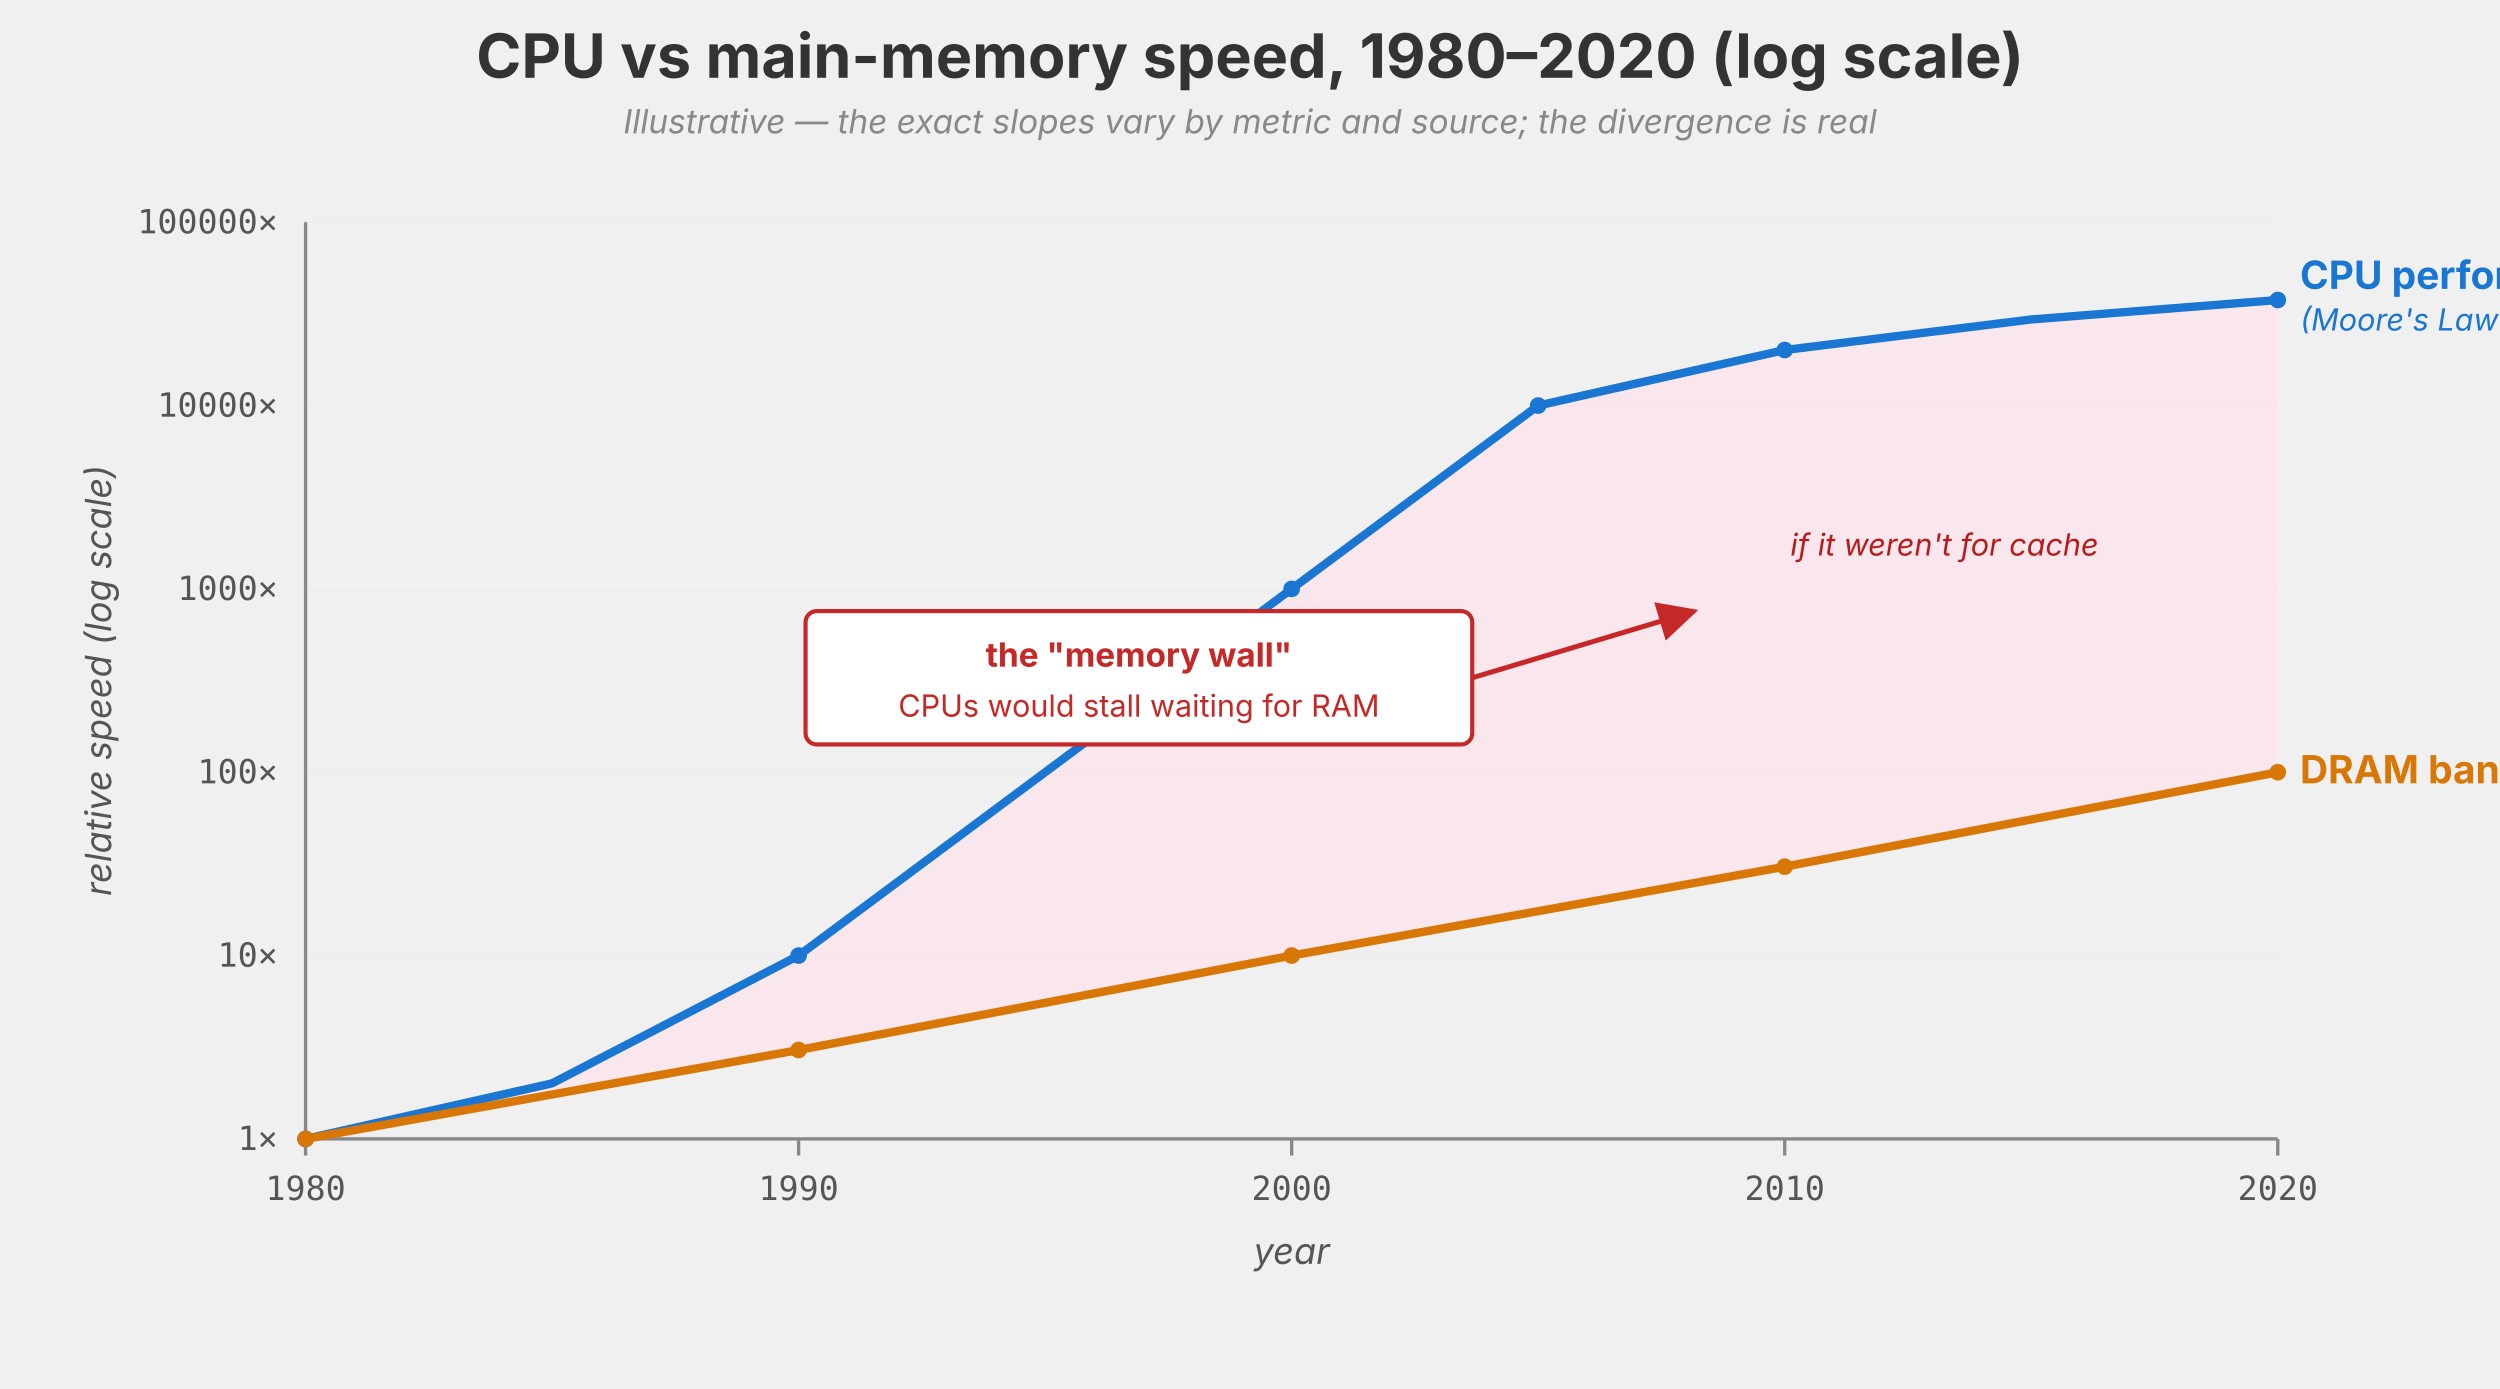
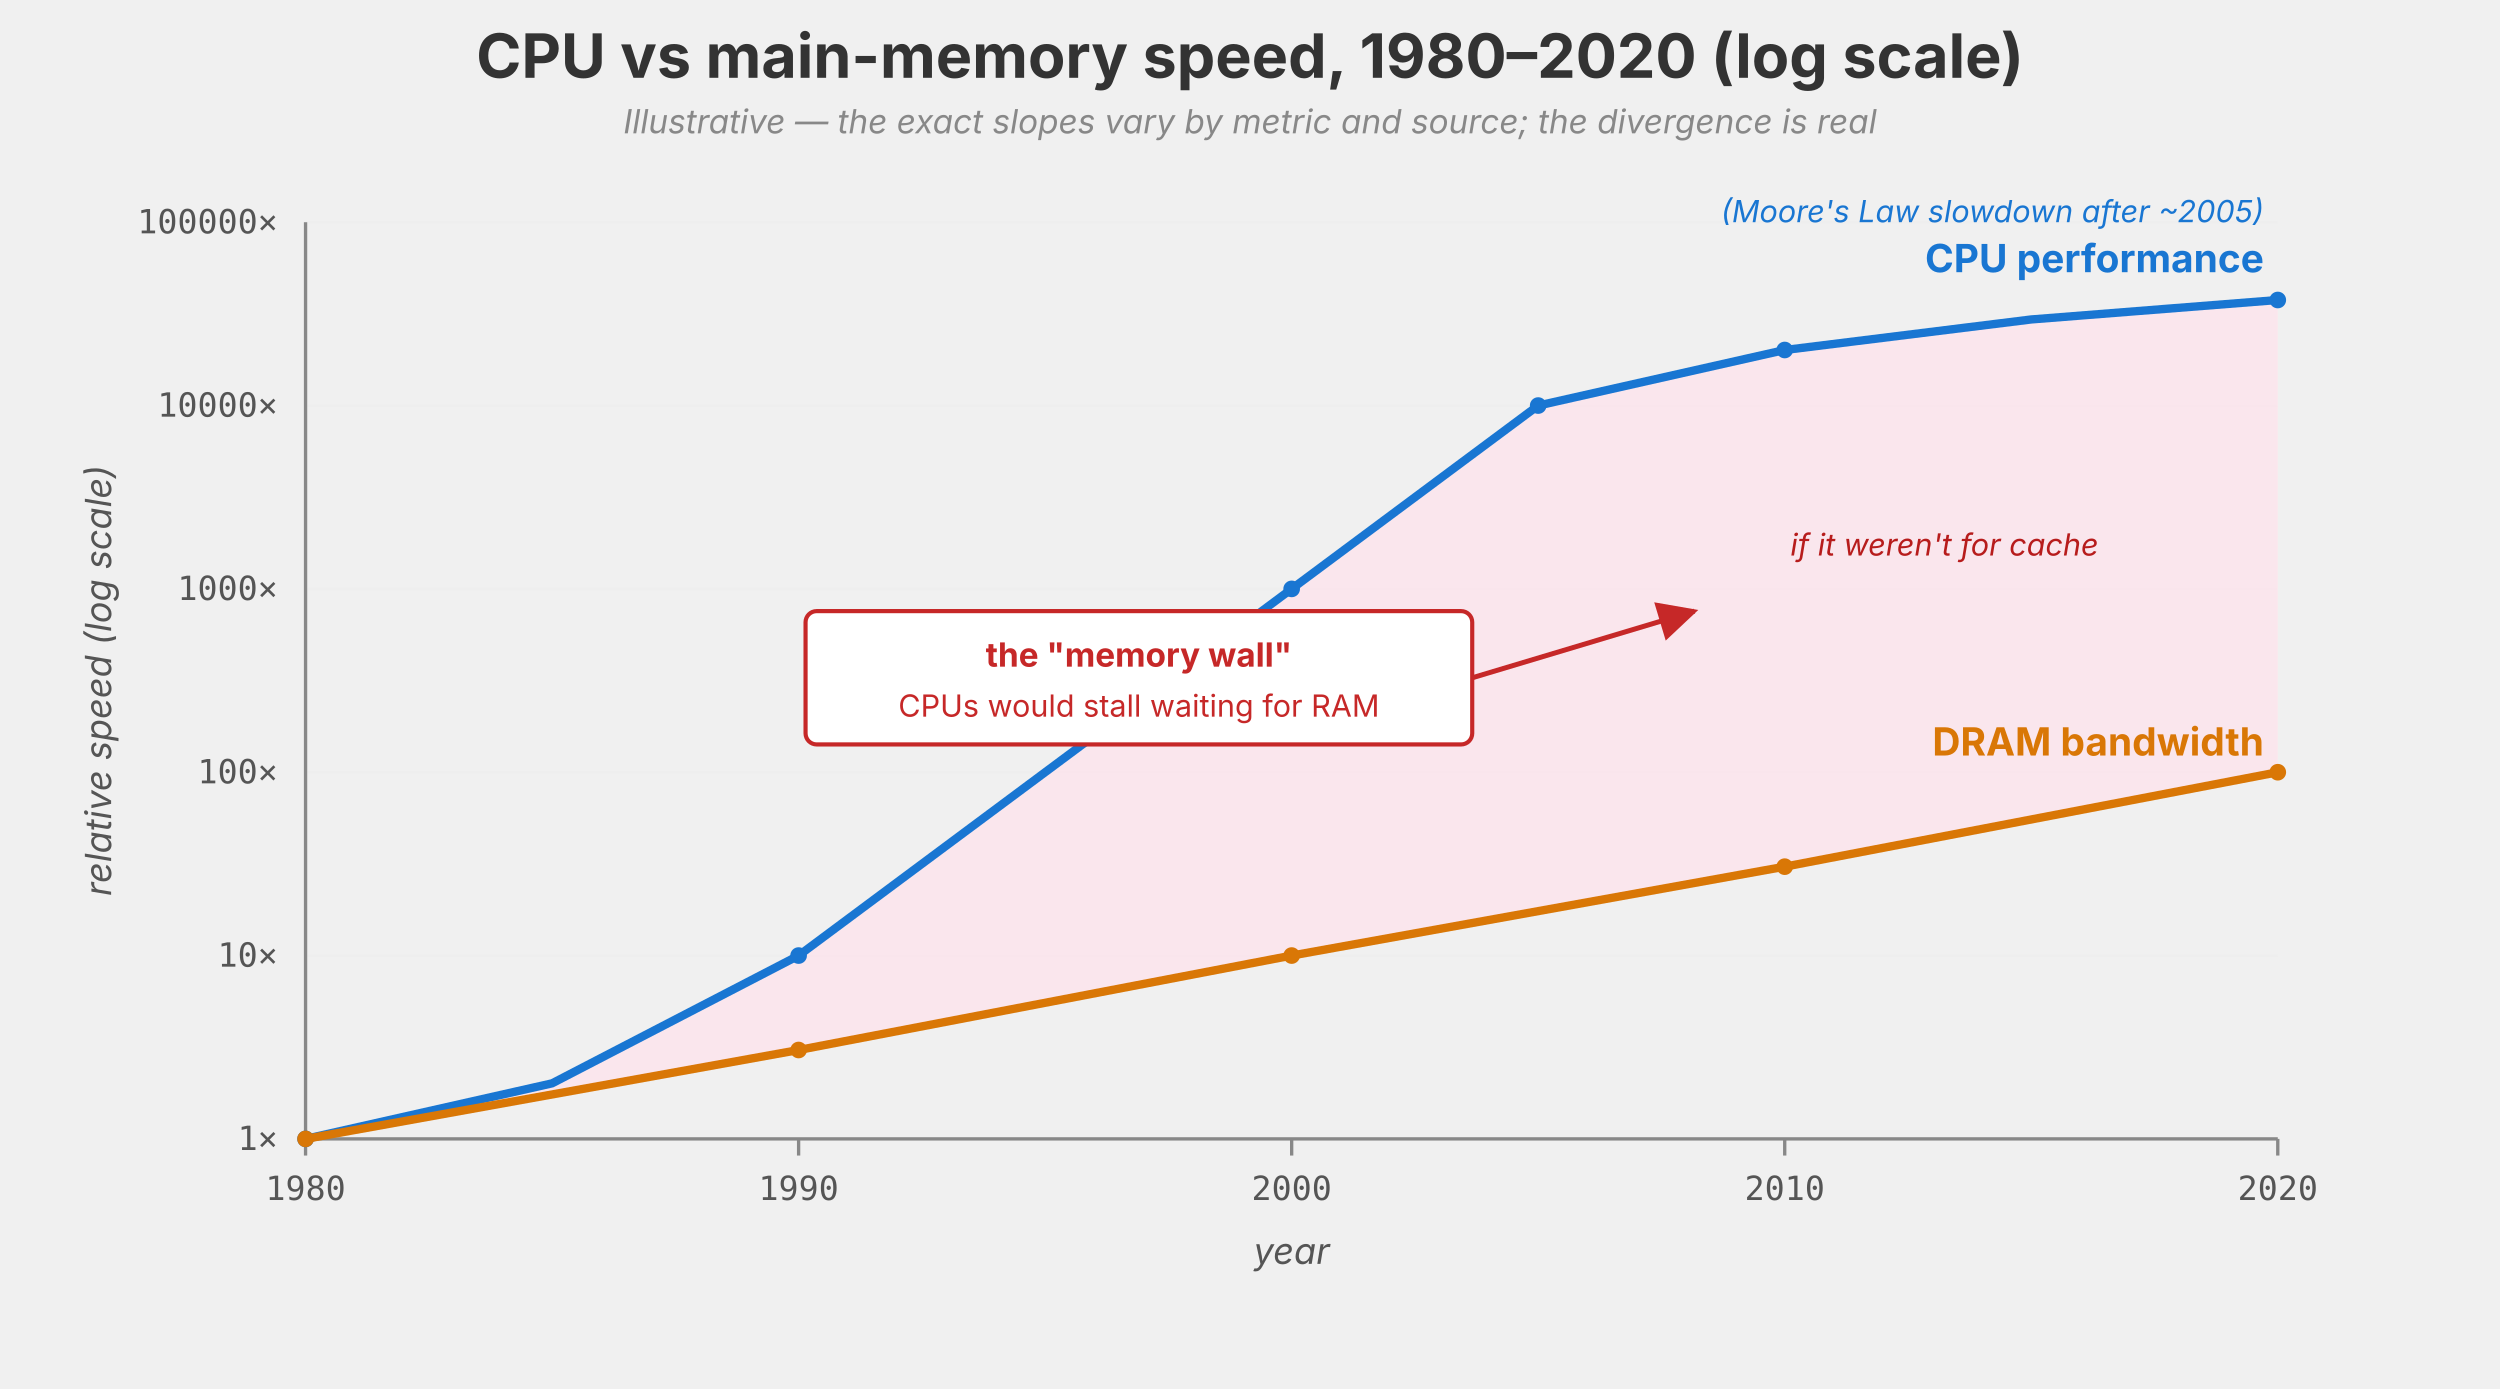
<svg xmlns="http://www.w3.org/2000/svg" viewBox="0 0 900 500" font-family="system-ui, -apple-system, sans-serif">
  <defs>
    <marker id="mw-callout" viewBox="0 0 10 10" refX="9" refY="5" markerWidth="8" markerHeight="8" orient="auto-start-reverse">
      <path d="M 0 0 L 10 5 L 0 10 z" fill="#c62828" />
    </marker>
  </defs>
  <text x="450" y="28" text-anchor="middle" font-size="22" font-weight="700" fill="#333">
    CPU vs main-memory speed, 1980–2020 (log scale)
  </text>
  <text x="450" y="48" text-anchor="middle" font-size="12" font-style="italic" fill="#888">
    Illustrative — the exact slopes vary by metric and source; the divergence is real
  </text>
  <line x1="110" y1="410" x2="820" y2="410" stroke="#eee" stroke-width="1" />
  <line x1="110" y1="344" x2="820" y2="344" stroke="#eee" stroke-width="1" />
  <line x1="110" y1="278" x2="820" y2="278" stroke="#eee" stroke-width="1" />
  <line x1="110" y1="212" x2="820" y2="212" stroke="#eee" stroke-width="1" />
  <line x1="110" y1="146" x2="820" y2="146" stroke="#eee" stroke-width="1" />
  <line x1="110" y1="80" x2="820" y2="80" stroke="#eee" stroke-width="1" />
  <text x="100" y="414" text-anchor="end" font-size="12" font-family="ui-monospace, monospace" fill="#555">1×</text>
  <text x="100" y="348" text-anchor="end" font-size="12" font-family="ui-monospace, monospace" fill="#555">10×</text>
  <text x="100" y="282" text-anchor="end" font-size="12" font-family="ui-monospace, monospace" fill="#555">100×</text>
  <text x="100" y="216" text-anchor="end" font-size="12" font-family="ui-monospace, monospace" fill="#555">1000×</text>
  <text x="100" y="150" text-anchor="end" font-size="12" font-family="ui-monospace, monospace" fill="#555">10000×</text>
  <text x="100" y="84" text-anchor="end" font-size="12" font-family="ui-monospace, monospace" fill="#555">100000×</text>
  <text x="40" y="245" text-anchor="middle" font-size="13" fill="#555" font-style="italic" transform="rotate(-90 40 245)">
    relative speed (log scale)
  </text>
  <line x1="110" y1="410" x2="820" y2="410" stroke="#888" stroke-width="1.2" />
  <line x1="110" y1="80" x2="110" y2="410" stroke="#888" stroke-width="1.2" />
  <line x1="110" y1="410" x2="110" y2="416" stroke="#888" stroke-width="1.2" />
  <line x1="287.5" y1="410" x2="287.5" y2="416" stroke="#888" stroke-width="1.2" />
  <line x1="465" y1="410" x2="465" y2="416" stroke="#888" stroke-width="1.2" />
  <line x1="642.5" y1="410" x2="642.5" y2="416" stroke="#888" stroke-width="1.2" />
  <line x1="820" y1="410" x2="820" y2="416" stroke="#888" stroke-width="1.2" />
  <text x="110" y="432" text-anchor="middle" font-size="12" font-family="ui-monospace, monospace" fill="#555">1980</text>
  <text x="287.5" y="432" text-anchor="middle" font-size="12" font-family="ui-monospace, monospace" fill="#555">1990</text>
  <text x="465" y="432" text-anchor="middle" font-size="12" font-family="ui-monospace, monospace" fill="#555">2000</text>
  <text x="642.5" y="432" text-anchor="middle" font-size="12" font-family="ui-monospace, monospace" fill="#555">2010</text>
  <text x="820" y="432" text-anchor="middle" font-size="12" font-family="ui-monospace, monospace" fill="#555">2020</text>
  <text x="465" y="455" text-anchor="middle" font-size="13" fill="#555" font-style="italic">
    year
  </text>
  <polygon points="110,410 198.75,390 287.5,344 376.25,278 465,212 553.75,146 642.5,126 731.25,115 820,108 820,278 731.25,295 642.5,312 553.75,328 465,344 376.25,361 287.5,378 198.75,394 110,410" fill="#fce4ec" stroke="none" opacity="0.85" />
  <polyline points="110,410 198.75,390 287.5,344 376.25,278 465,212 553.75,146 642.5,126 731.25,115 820,108" fill="none" stroke="#1976d2" stroke-width="3" />
  <circle cx="110" cy="410" r="3" fill="#1976d2" />
  <circle cx="287.5" cy="344" r="3" fill="#1976d2" />
  <circle cx="465" cy="212" r="3" fill="#1976d2" />
  <circle cx="553.75" cy="146" r="3" fill="#1976d2" />
  <circle cx="642.5" cy="126" r="3" fill="#1976d2" />
  <circle cx="820" cy="108" r="3" fill="#1976d2" />
-   <text x="828" y="104" font-size="14" font-weight="700" fill="#1976d2">
+   <text x="815" y="98" text-anchor="end" font-size="14" font-weight="700" fill="#1976d2">
    CPU performance
  </text>
-   <text x="828" y="119" font-size="11" font-style="italic" fill="#1976d2">
+   <text x="815" y="80" text-anchor="end" font-size="11" font-style="italic" fill="#1976d2">
    (Moore's Law slowdown after ~2005)
  </text>
  <polyline points="110,410 287.5,378 465,344 642.5,312 820,278" fill="none" stroke="#d97706" stroke-width="3" />
  <circle cx="110" cy="410" r="3" fill="#d97706" />
  <circle cx="287.5" cy="378" r="3" fill="#d97706" />
  <circle cx="465" cy="344" r="3" fill="#d97706" />
  <circle cx="642.5" cy="312" r="3" fill="#d97706" />
  <circle cx="820" cy="278" r="3" fill="#d97706" />
-   <text x="828" y="282" font-size="14" font-weight="700" fill="#d97706">
+   <text x="815" y="272" text-anchor="end" font-size="14" font-weight="700" fill="#d97706">
    DRAM bandwidth
  </text>
  <rect x="290" y="220" width="240" height="48" fill="white" stroke="#c62828" stroke-width="1.5" rx="4" />
  <text x="410" y="240" text-anchor="middle" font-size="12" font-weight="700" fill="#c62828">
    the "memory wall"
  </text>
  <text x="410" y="258" text-anchor="middle" font-size="11" fill="#c62828">
    CPUs would stall waiting for RAM
  </text>
  <line x1="530" y1="244" x2="610" y2="220" stroke="#c62828" stroke-width="1.8" marker-end="url(#mw-callout)" />
  <text x="700" y="200" text-anchor="middle" font-size="11" font-style="italic" fill="#b71c1c">
    if it weren't for cache
  </text>
  <rect x="40" y="470" width="820" height="0" fill="none" />
</svg>
